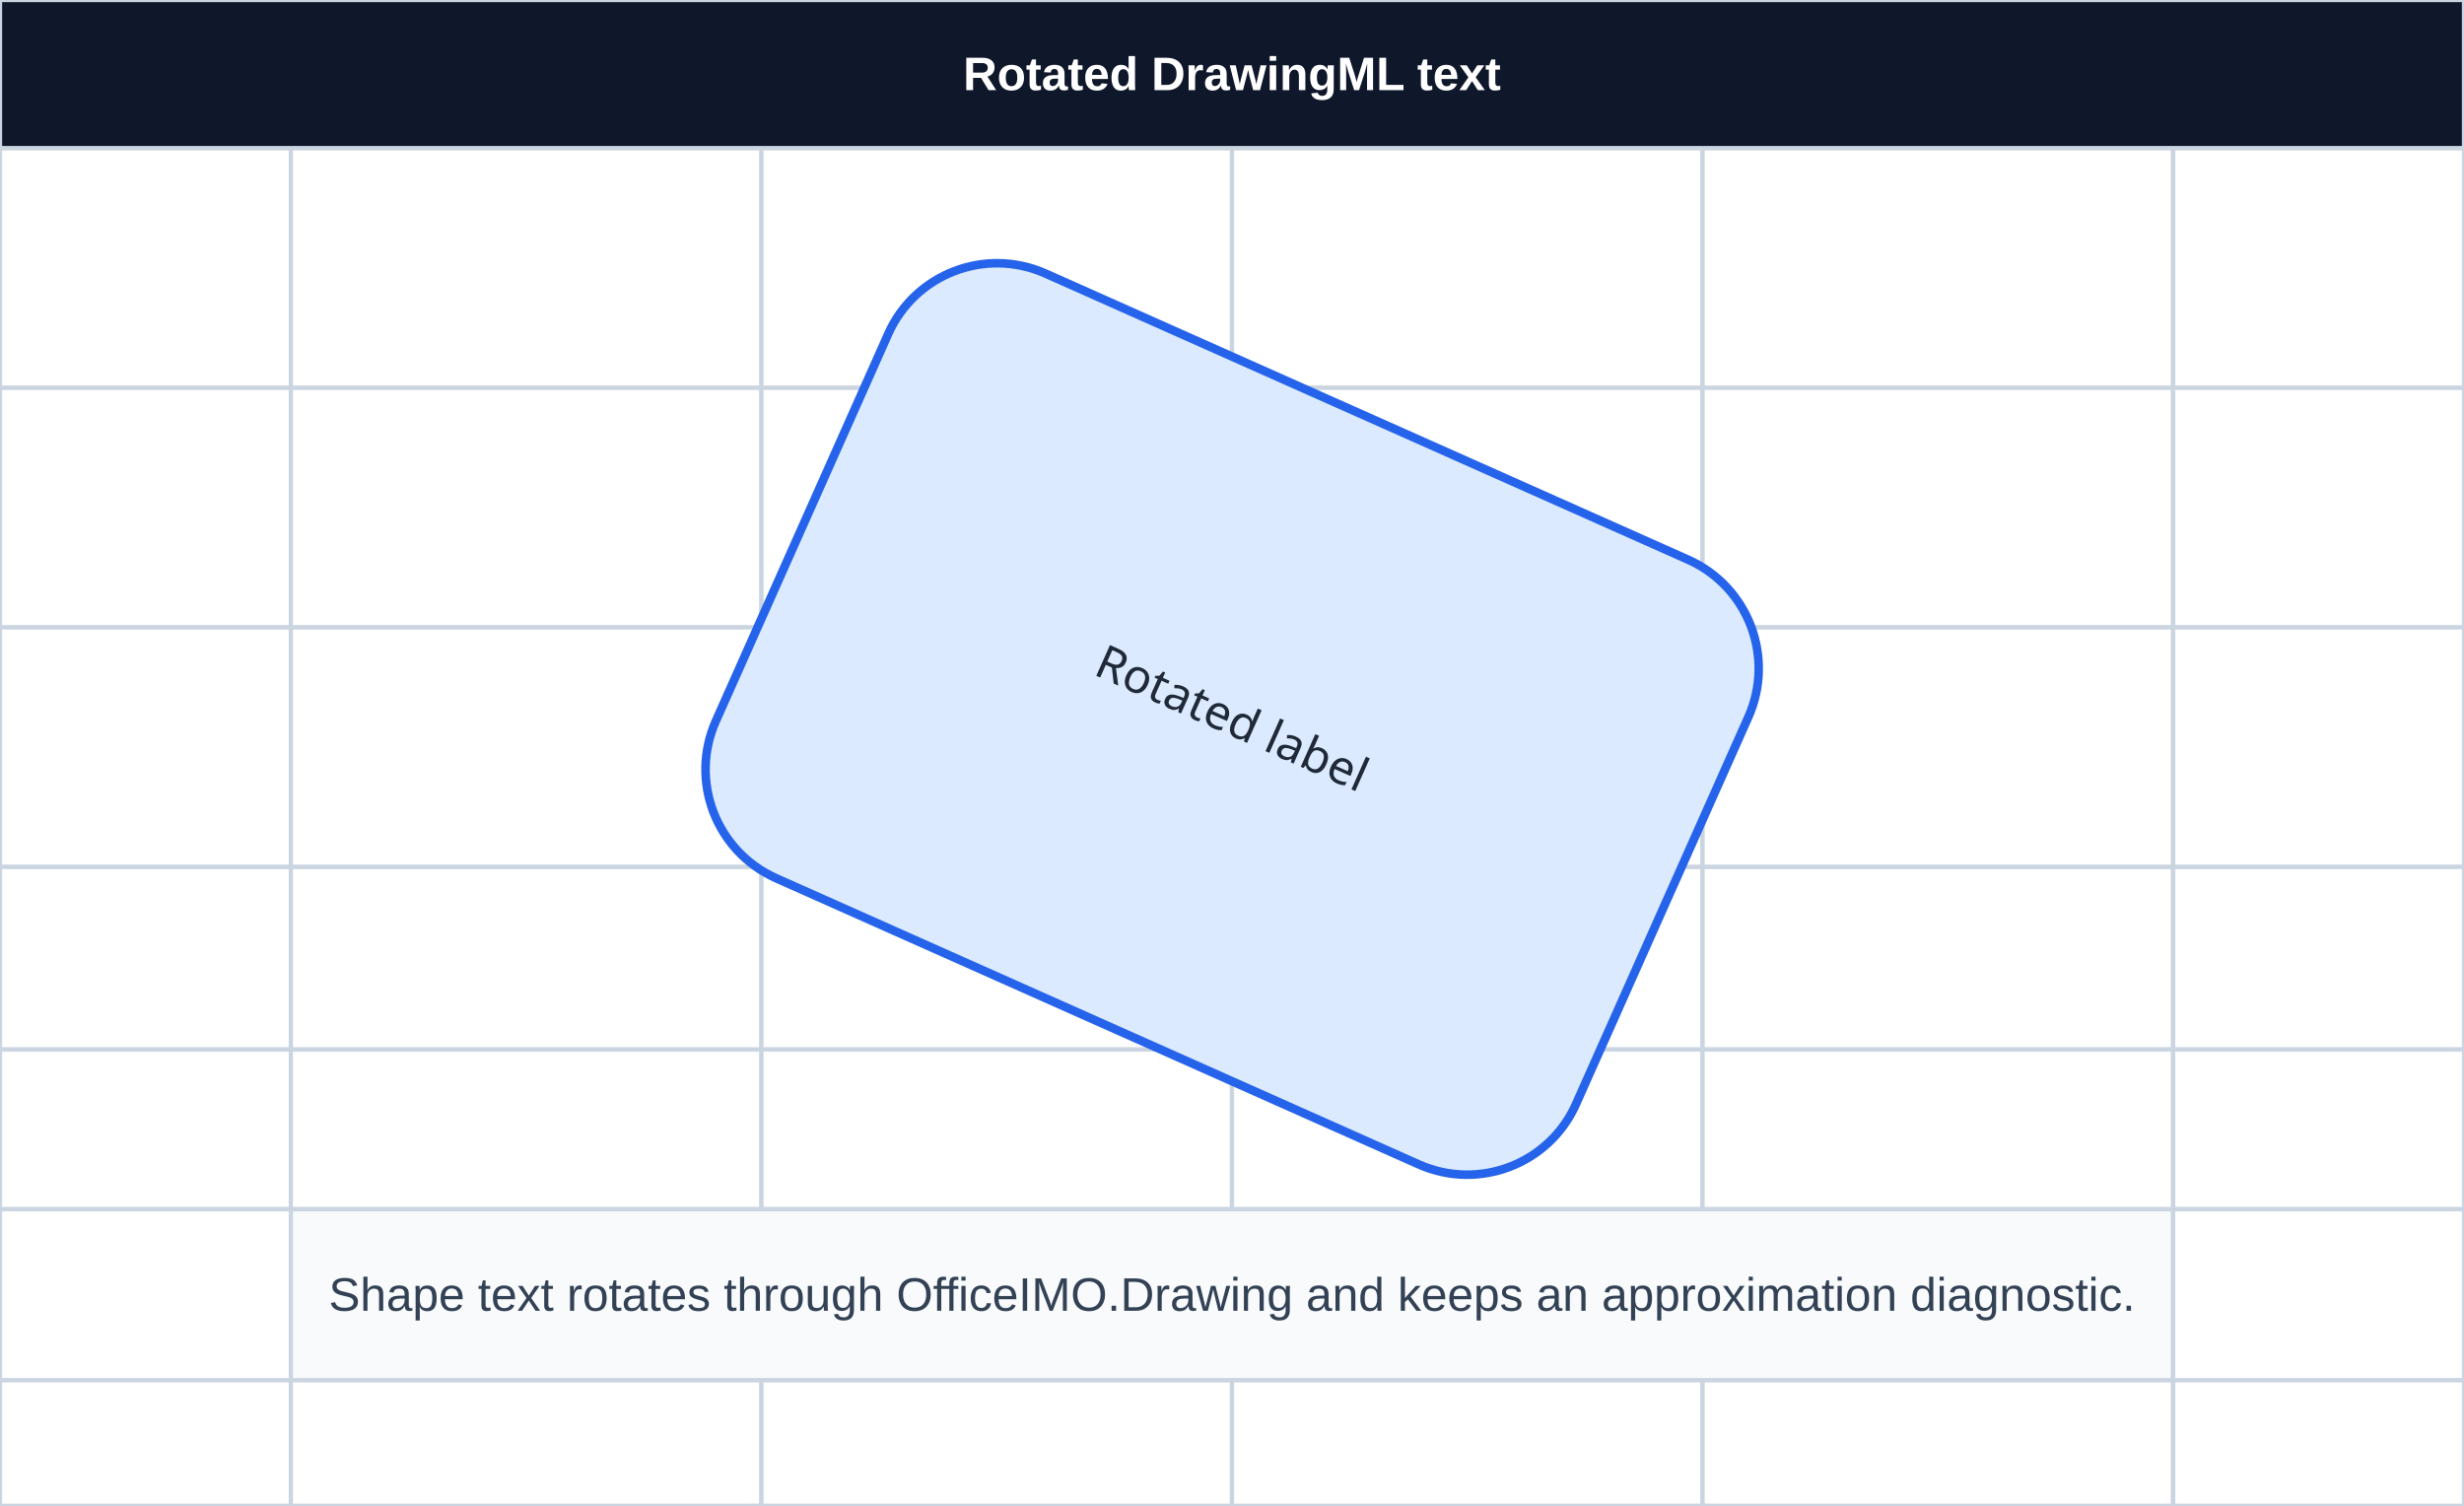
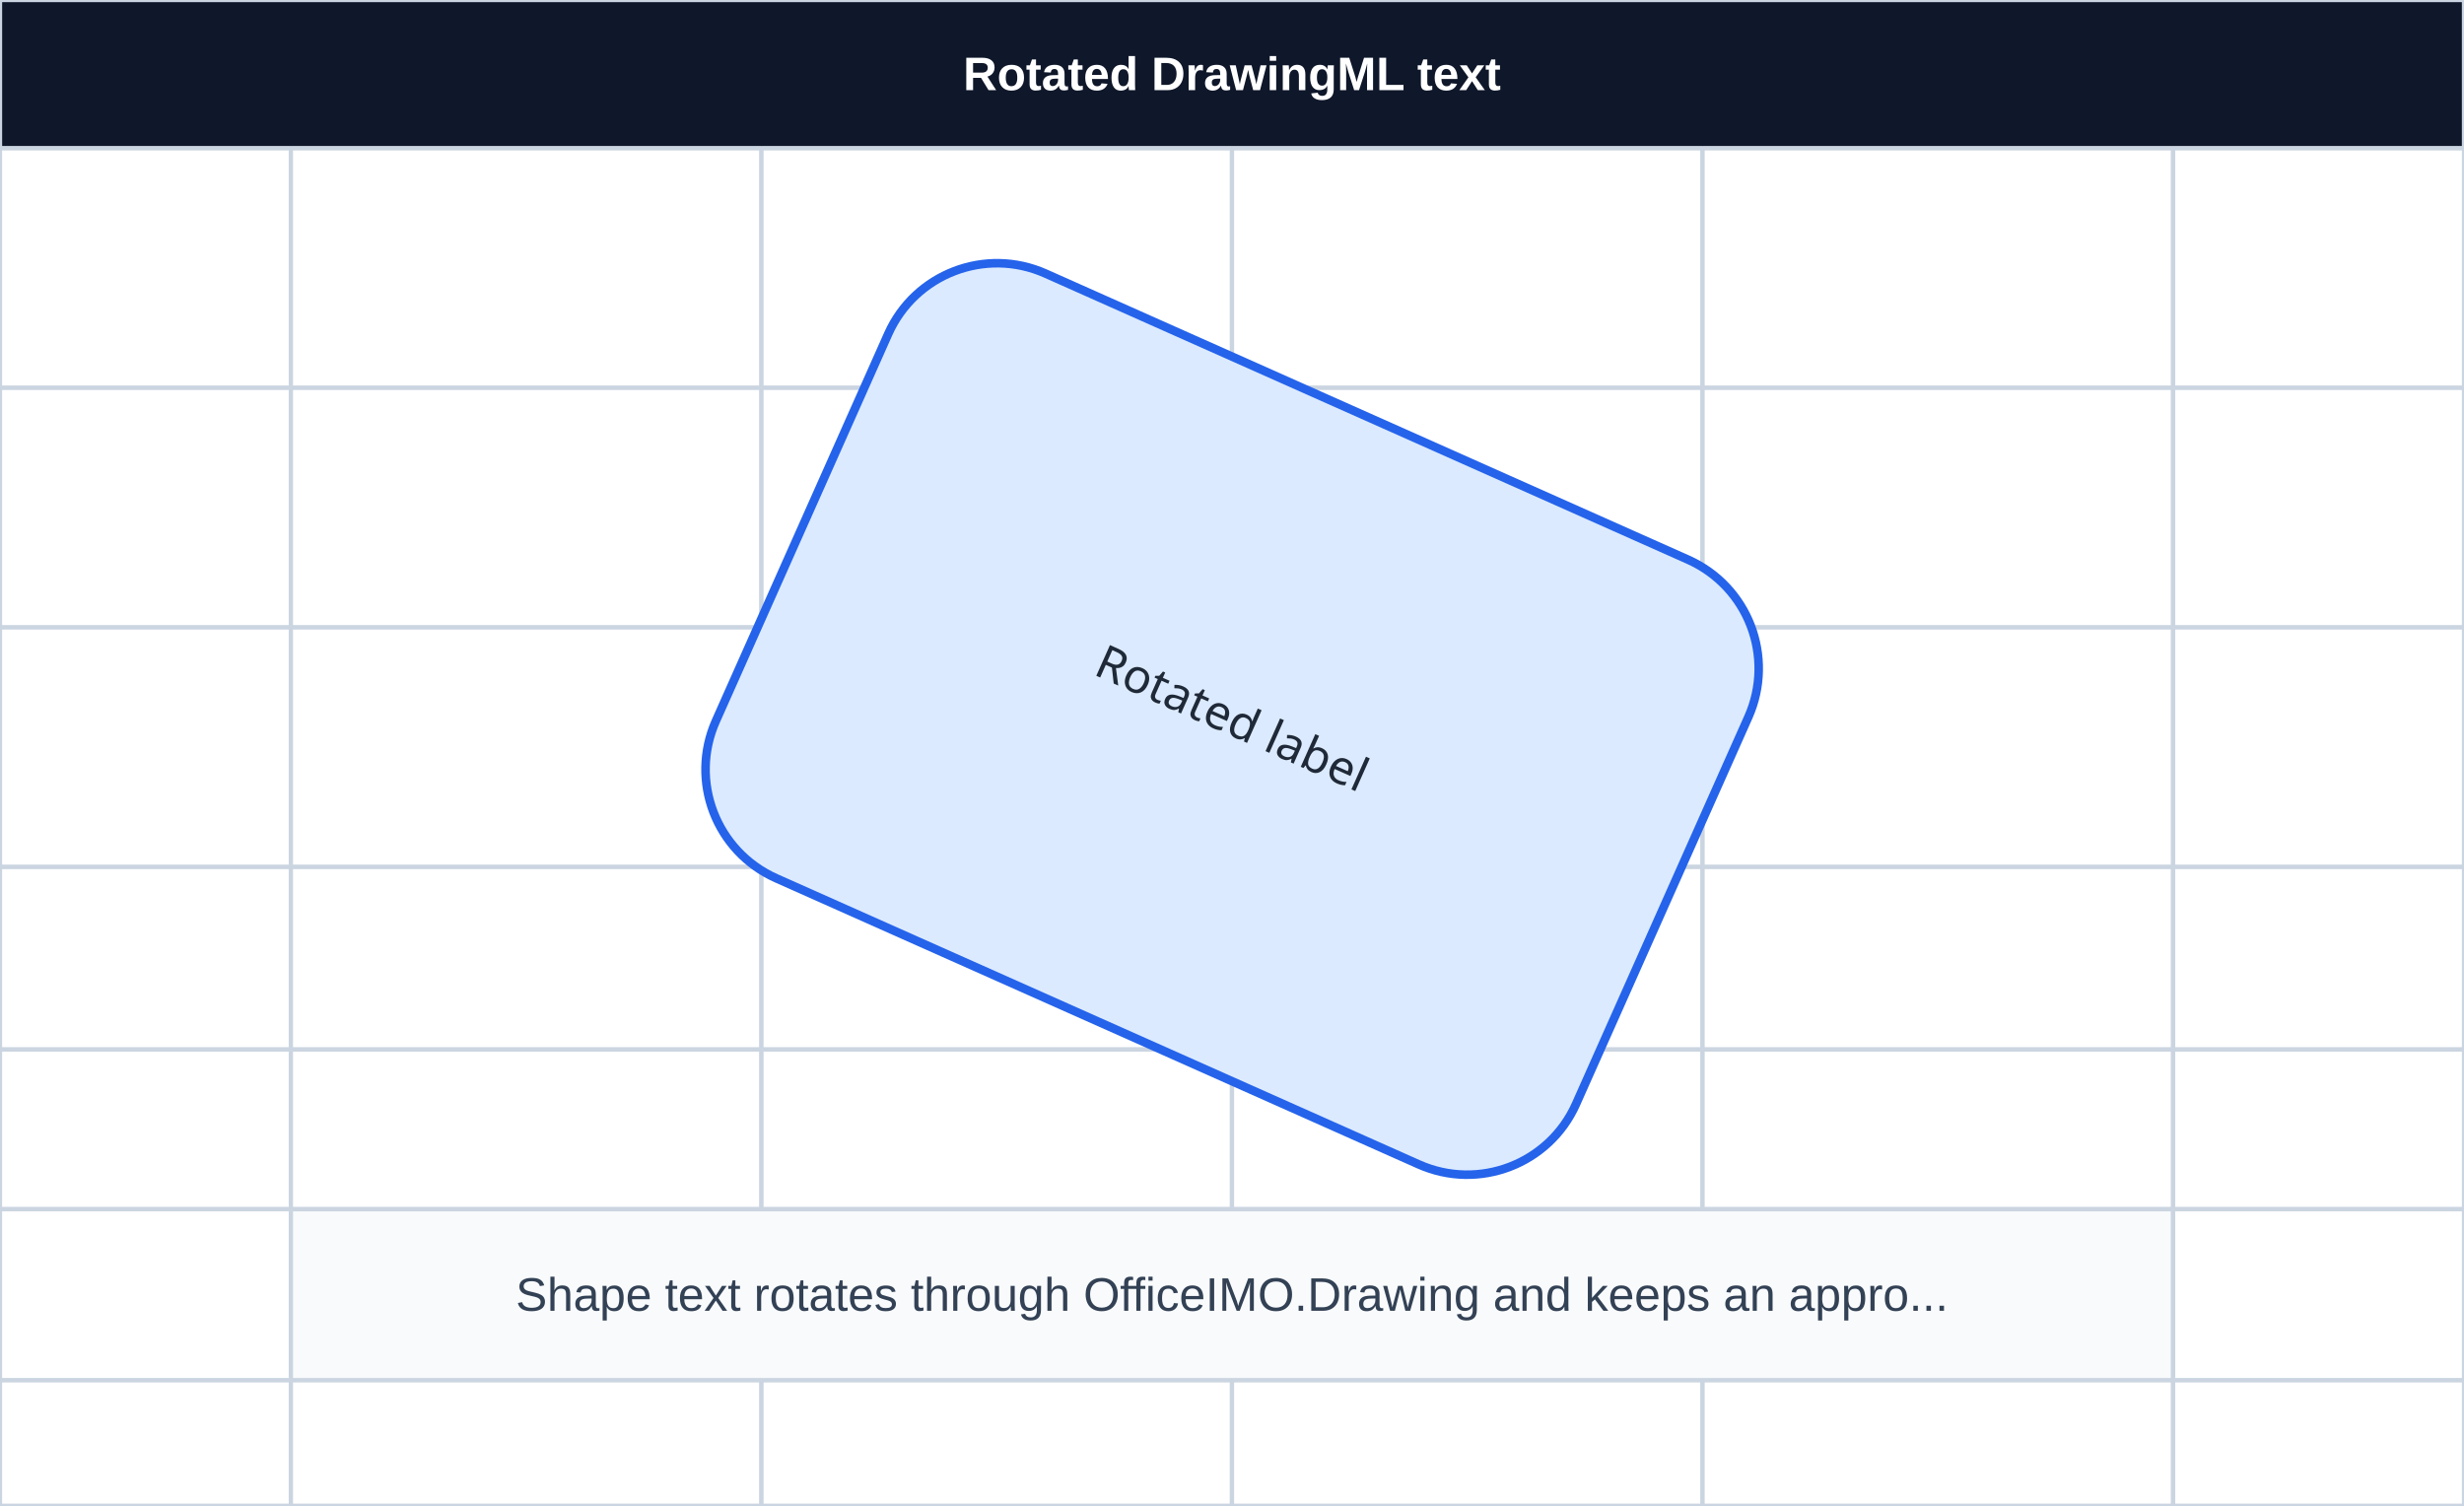
<svg xmlns="http://www.w3.org/2000/svg" width="1152" height="704" viewBox="0 0 1152 704">
  <rect x="0" y="0" width="1152" height="704" fill="#FFFFFF" />
  <rect x="0" y="0" width="1152" height="69.34" fill="#0F172A" />
  <line x1="0" y1="0" x2="1152" y2="0" stroke="#CBD5E1" stroke-width="2" />
  <line x1="1152" y1="0" x2="1152" y2="69.34" stroke="#CBD5E1" stroke-width="2" />
  <line x1="0" y1="69.34" x2="1152" y2="69.34" stroke="#CBD5E1" stroke-width="2" />
  <line x1="0" y1="0" x2="0" y2="69.34" stroke="#CBD5E1" stroke-width="2" />
  <rect x="0" y="69.34" width="136" height="112" fill="#FFFFFF" />
  <line x1="0" y1="69.34" x2="136" y2="69.34" stroke="#CBD5E1" stroke-width="2" />
  <line x1="136" y1="69.34" x2="136" y2="181.34" stroke="#CBD5E1" stroke-width="2" />
  <line x1="0" y1="181.34" x2="136" y2="181.34" stroke="#CBD5E1" stroke-width="2" />
  <line x1="0" y1="69.34" x2="0" y2="181.34" stroke="#CBD5E1" stroke-width="2" />
  <rect x="136" y="69.34" width="220" height="112" fill="#FFFFFF" />
  <line x1="136" y1="69.34" x2="356" y2="69.34" stroke="#CBD5E1" stroke-width="2" />
  <line x1="356" y1="69.34" x2="356" y2="181.34" stroke="#CBD5E1" stroke-width="2" />
  <line x1="136" y1="181.34" x2="356" y2="181.34" stroke="#CBD5E1" stroke-width="2" />
  <line x1="136" y1="69.34" x2="136" y2="181.34" stroke="#CBD5E1" stroke-width="2" />
  <rect x="356" y="69.34" width="220" height="112" fill="#FFFFFF" />
  <line x1="356" y1="69.34" x2="576" y2="69.34" stroke="#CBD5E1" stroke-width="2" />
  <line x1="576" y1="69.34" x2="576" y2="181.34" stroke="#CBD5E1" stroke-width="2" />
  <line x1="356" y1="181.34" x2="576" y2="181.34" stroke="#CBD5E1" stroke-width="2" />
  <line x1="356" y1="69.34" x2="356" y2="181.34" stroke="#CBD5E1" stroke-width="2" />
  <rect x="576" y="69.34" width="220" height="112" fill="#FFFFFF" />
  <line x1="576" y1="69.34" x2="796" y2="69.34" stroke="#CBD5E1" stroke-width="2" />
  <line x1="796" y1="69.34" x2="796" y2="181.34" stroke="#CBD5E1" stroke-width="2" />
  <line x1="576" y1="181.34" x2="796" y2="181.34" stroke="#CBD5E1" stroke-width="2" />
  <line x1="576" y1="69.34" x2="576" y2="181.34" stroke="#CBD5E1" stroke-width="2" />
  <rect x="796" y="69.34" width="220" height="112" fill="#FFFFFF" />
  <line x1="796" y1="69.34" x2="1016" y2="69.34" stroke="#CBD5E1" stroke-width="2" />
  <line x1="1016" y1="69.34" x2="1016" y2="181.34" stroke="#CBD5E1" stroke-width="2" />
  <line x1="796" y1="181.34" x2="1016" y2="181.34" stroke="#CBD5E1" stroke-width="2" />
  <line x1="796" y1="69.34" x2="796" y2="181.34" stroke="#CBD5E1" stroke-width="2" />
  <rect x="1016" y="69.34" width="136" height="112" fill="#FFFFFF" />
  <line x1="1016" y1="69.34" x2="1152" y2="69.34" stroke="#CBD5E1" stroke-width="2" />
  <line x1="1152" y1="69.34" x2="1152" y2="181.34" stroke="#CBD5E1" stroke-width="2" />
  <line x1="1016" y1="181.34" x2="1152" y2="181.34" stroke="#CBD5E1" stroke-width="2" />
  <line x1="1016" y1="69.34" x2="1016" y2="181.34" stroke="#CBD5E1" stroke-width="2" />
  <rect x="0" y="181.34" width="136" height="112" fill="#FFFFFF" />
  <line x1="0" y1="181.34" x2="136" y2="181.34" stroke="#CBD5E1" stroke-width="2" />
  <line x1="136" y1="181.34" x2="136" y2="293.34" stroke="#CBD5E1" stroke-width="2" />
  <line x1="0" y1="293.34" x2="136" y2="293.34" stroke="#CBD5E1" stroke-width="2" />
  <line x1="0" y1="181.34" x2="0" y2="293.34" stroke="#CBD5E1" stroke-width="2" />
  <rect x="136" y="181.34" width="220" height="112" fill="#FFFFFF" />
  <line x1="136" y1="181.34" x2="356" y2="181.34" stroke="#CBD5E1" stroke-width="2" />
  <line x1="356" y1="181.34" x2="356" y2="293.34" stroke="#CBD5E1" stroke-width="2" />
  <line x1="136" y1="293.34" x2="356" y2="293.34" stroke="#CBD5E1" stroke-width="2" />
  <line x1="136" y1="181.34" x2="136" y2="293.34" stroke="#CBD5E1" stroke-width="2" />
  <rect x="356" y="181.34" width="220" height="112" fill="#FFFFFF" />
  <line x1="356" y1="181.34" x2="576" y2="181.34" stroke="#CBD5E1" stroke-width="2" />
  <line x1="576" y1="181.34" x2="576" y2="293.34" stroke="#CBD5E1" stroke-width="2" />
  <line x1="356" y1="293.34" x2="576" y2="293.34" stroke="#CBD5E1" stroke-width="2" />
  <line x1="356" y1="181.34" x2="356" y2="293.34" stroke="#CBD5E1" stroke-width="2" />
  <rect x="576" y="181.34" width="220" height="112" fill="#FFFFFF" />
  <line x1="576" y1="181.34" x2="796" y2="181.34" stroke="#CBD5E1" stroke-width="2" />
  <line x1="796" y1="181.34" x2="796" y2="293.34" stroke="#CBD5E1" stroke-width="2" />
  <line x1="576" y1="293.34" x2="796" y2="293.34" stroke="#CBD5E1" stroke-width="2" />
  <line x1="576" y1="181.34" x2="576" y2="293.34" stroke="#CBD5E1" stroke-width="2" />
  <rect x="796" y="181.34" width="220" height="112" fill="#FFFFFF" />
  <line x1="796" y1="181.34" x2="1016" y2="181.34" stroke="#CBD5E1" stroke-width="2" />
  <line x1="1016" y1="181.34" x2="1016" y2="293.34" stroke="#CBD5E1" stroke-width="2" />
  <line x1="796" y1="293.34" x2="1016" y2="293.34" stroke="#CBD5E1" stroke-width="2" />
  <line x1="796" y1="181.34" x2="796" y2="293.34" stroke="#CBD5E1" stroke-width="2" />
  <rect x="1016" y="181.34" width="136" height="112" fill="#FFFFFF" />
  <line x1="1016" y1="181.34" x2="1152" y2="181.34" stroke="#CBD5E1" stroke-width="2" />
  <line x1="1152" y1="181.34" x2="1152" y2="293.34" stroke="#CBD5E1" stroke-width="2" />
  <line x1="1016" y1="293.34" x2="1152" y2="293.34" stroke="#CBD5E1" stroke-width="2" />
  <line x1="1016" y1="181.34" x2="1016" y2="293.34" stroke="#CBD5E1" stroke-width="2" />
  <rect x="0" y="293.34" width="136" height="112" fill="#FFFFFF" />
  <line x1="0" y1="293.34" x2="136" y2="293.34" stroke="#CBD5E1" stroke-width="2" />
  <line x1="136" y1="293.34" x2="136" y2="405.34" stroke="#CBD5E1" stroke-width="2" />
  <line x1="0" y1="405.34" x2="136" y2="405.34" stroke="#CBD5E1" stroke-width="2" />
  <line x1="0" y1="293.34" x2="0" y2="405.34" stroke="#CBD5E1" stroke-width="2" />
  <rect x="136" y="293.34" width="220" height="112" fill="#FFFFFF" />
  <line x1="136" y1="293.34" x2="356" y2="293.34" stroke="#CBD5E1" stroke-width="2" />
  <line x1="356" y1="293.34" x2="356" y2="405.34" stroke="#CBD5E1" stroke-width="2" />
  <line x1="136" y1="405.34" x2="356" y2="405.34" stroke="#CBD5E1" stroke-width="2" />
  <line x1="136" y1="293.34" x2="136" y2="405.34" stroke="#CBD5E1" stroke-width="2" />
  <rect x="356" y="293.34" width="220" height="112" fill="#FFFFFF" />
  <line x1="356" y1="293.34" x2="576" y2="293.34" stroke="#CBD5E1" stroke-width="2" />
  <line x1="576" y1="293.34" x2="576" y2="405.34" stroke="#CBD5E1" stroke-width="2" />
  <line x1="356" y1="405.34" x2="576" y2="405.34" stroke="#CBD5E1" stroke-width="2" />
  <line x1="356" y1="293.34" x2="356" y2="405.34" stroke="#CBD5E1" stroke-width="2" />
  <rect x="576" y="293.34" width="220" height="112" fill="#FFFFFF" />
  <line x1="576" y1="293.34" x2="796" y2="293.34" stroke="#CBD5E1" stroke-width="2" />
  <line x1="796" y1="293.34" x2="796" y2="405.34" stroke="#CBD5E1" stroke-width="2" />
  <line x1="576" y1="405.34" x2="796" y2="405.34" stroke="#CBD5E1" stroke-width="2" />
  <line x1="576" y1="293.34" x2="576" y2="405.34" stroke="#CBD5E1" stroke-width="2" />
  <rect x="796" y="293.34" width="220" height="112" fill="#FFFFFF" />
  <line x1="796" y1="293.34" x2="1016" y2="293.34" stroke="#CBD5E1" stroke-width="2" />
  <line x1="1016" y1="293.34" x2="1016" y2="405.34" stroke="#CBD5E1" stroke-width="2" />
  <line x1="796" y1="405.34" x2="1016" y2="405.34" stroke="#CBD5E1" stroke-width="2" />
  <line x1="796" y1="293.34" x2="796" y2="405.34" stroke="#CBD5E1" stroke-width="2" />
  <rect x="1016" y="293.34" width="136" height="112" fill="#FFFFFF" />
  <line x1="1016" y1="293.34" x2="1152" y2="293.34" stroke="#CBD5E1" stroke-width="2" />
  <line x1="1152" y1="293.34" x2="1152" y2="405.34" stroke="#CBD5E1" stroke-width="2" />
  <line x1="1016" y1="405.34" x2="1152" y2="405.34" stroke="#CBD5E1" stroke-width="2" />
  <line x1="1016" y1="293.34" x2="1016" y2="405.34" stroke="#CBD5E1" stroke-width="2" />
  <rect x="0" y="405.34" width="136" height="85.34" fill="#FFFFFF" />
  <line x1="0" y1="405.34" x2="136" y2="405.34" stroke="#CBD5E1" stroke-width="2" />
  <line x1="136" y1="405.34" x2="136" y2="490.68" stroke="#CBD5E1" stroke-width="2" />
  <line x1="0" y1="490.68" x2="136" y2="490.68" stroke="#CBD5E1" stroke-width="2" />
  <line x1="0" y1="405.34" x2="0" y2="490.68" stroke="#CBD5E1" stroke-width="2" />
  <rect x="136" y="405.34" width="220" height="85.34" fill="#FFFFFF" />
  <line x1="136" y1="405.34" x2="356" y2="405.34" stroke="#CBD5E1" stroke-width="2" />
  <line x1="356" y1="405.34" x2="356" y2="490.68" stroke="#CBD5E1" stroke-width="2" />
  <line x1="136" y1="490.68" x2="356" y2="490.68" stroke="#CBD5E1" stroke-width="2" />
  <line x1="136" y1="405.34" x2="136" y2="490.68" stroke="#CBD5E1" stroke-width="2" />
  <rect x="356" y="405.34" width="220" height="85.34" fill="#FFFFFF" />
  <line x1="356" y1="405.34" x2="576" y2="405.34" stroke="#CBD5E1" stroke-width="2" />
  <line x1="576" y1="405.34" x2="576" y2="490.68" stroke="#CBD5E1" stroke-width="2" />
  <line x1="356" y1="490.68" x2="576" y2="490.68" stroke="#CBD5E1" stroke-width="2" />
  <line x1="356" y1="405.34" x2="356" y2="490.68" stroke="#CBD5E1" stroke-width="2" />
  <rect x="576" y="405.34" width="220" height="85.34" fill="#FFFFFF" />
  <line x1="576" y1="405.34" x2="796" y2="405.34" stroke="#CBD5E1" stroke-width="2" />
  <line x1="796" y1="405.34" x2="796" y2="490.68" stroke="#CBD5E1" stroke-width="2" />
  <line x1="576" y1="490.68" x2="796" y2="490.68" stroke="#CBD5E1" stroke-width="2" />
  <line x1="576" y1="405.34" x2="576" y2="490.68" stroke="#CBD5E1" stroke-width="2" />
  <rect x="796" y="405.34" width="220" height="85.34" fill="#FFFFFF" />
  <line x1="796" y1="405.34" x2="1016" y2="405.34" stroke="#CBD5E1" stroke-width="2" />
  <line x1="1016" y1="405.34" x2="1016" y2="490.68" stroke="#CBD5E1" stroke-width="2" />
  <line x1="796" y1="490.68" x2="1016" y2="490.68" stroke="#CBD5E1" stroke-width="2" />
  <line x1="796" y1="405.34" x2="796" y2="490.68" stroke="#CBD5E1" stroke-width="2" />
  <rect x="1016" y="405.34" width="136" height="85.34" fill="#FFFFFF" />
  <line x1="1016" y1="405.34" x2="1152" y2="405.34" stroke="#CBD5E1" stroke-width="2" />
  <line x1="1152" y1="405.34" x2="1152" y2="490.68" stroke="#CBD5E1" stroke-width="2" />
  <line x1="1016" y1="490.68" x2="1152" y2="490.68" stroke="#CBD5E1" stroke-width="2" />
  <line x1="1016" y1="405.34" x2="1016" y2="490.68" stroke="#CBD5E1" stroke-width="2" />
  <rect x="0" y="490.68" width="136" height="74.66" fill="#FFFFFF" />
  <line x1="0" y1="490.68" x2="136" y2="490.68" stroke="#CBD5E1" stroke-width="2" />
  <line x1="136" y1="490.68" x2="136" y2="565.34" stroke="#CBD5E1" stroke-width="2" />
  <line x1="0" y1="565.34" x2="136" y2="565.34" stroke="#CBD5E1" stroke-width="2" />
  <line x1="0" y1="490.68" x2="0" y2="565.34" stroke="#CBD5E1" stroke-width="2" />
  <rect x="136" y="490.68" width="220" height="74.66" fill="#FFFFFF" />
  <line x1="136" y1="490.68" x2="356" y2="490.68" stroke="#CBD5E1" stroke-width="2" />
  <line x1="356" y1="490.68" x2="356" y2="565.34" stroke="#CBD5E1" stroke-width="2" />
  <line x1="136" y1="565.34" x2="356" y2="565.34" stroke="#CBD5E1" stroke-width="2" />
  <line x1="136" y1="490.68" x2="136" y2="565.34" stroke="#CBD5E1" stroke-width="2" />
  <rect x="356" y="490.68" width="220" height="74.66" fill="#FFFFFF" />
  <line x1="356" y1="490.68" x2="576" y2="490.68" stroke="#CBD5E1" stroke-width="2" />
  <line x1="576" y1="490.68" x2="576" y2="565.34" stroke="#CBD5E1" stroke-width="2" />
  <line x1="356" y1="565.34" x2="576" y2="565.34" stroke="#CBD5E1" stroke-width="2" />
  <line x1="356" y1="490.68" x2="356" y2="565.34" stroke="#CBD5E1" stroke-width="2" />
  <rect x="576" y="490.68" width="220" height="74.66" fill="#FFFFFF" />
  <line x1="576" y1="490.68" x2="796" y2="490.68" stroke="#CBD5E1" stroke-width="2" />
  <line x1="796" y1="490.68" x2="796" y2="565.34" stroke="#CBD5E1" stroke-width="2" />
  <line x1="576" y1="565.34" x2="796" y2="565.34" stroke="#CBD5E1" stroke-width="2" />
  <line x1="576" y1="490.68" x2="576" y2="565.34" stroke="#CBD5E1" stroke-width="2" />
  <rect x="796" y="490.68" width="220" height="74.66" fill="#FFFFFF" />
  <line x1="796" y1="490.68" x2="1016" y2="490.68" stroke="#CBD5E1" stroke-width="2" />
  <line x1="1016" y1="490.68" x2="1016" y2="565.34" stroke="#CBD5E1" stroke-width="2" />
  <line x1="796" y1="565.34" x2="1016" y2="565.34" stroke="#CBD5E1" stroke-width="2" />
  <line x1="796" y1="490.68" x2="796" y2="565.34" stroke="#CBD5E1" stroke-width="2" />
  <rect x="1016" y="490.68" width="136" height="74.66" fill="#FFFFFF" />
  <line x1="1016" y1="490.68" x2="1152" y2="490.68" stroke="#CBD5E1" stroke-width="2" />
  <line x1="1152" y1="490.68" x2="1152" y2="565.34" stroke="#CBD5E1" stroke-width="2" />
  <line x1="1016" y1="565.34" x2="1152" y2="565.34" stroke="#CBD5E1" stroke-width="2" />
  <line x1="1016" y1="490.68" x2="1016" y2="565.34" stroke="#CBD5E1" stroke-width="2" />
  <rect x="0" y="565.34" width="136" height="80" fill="#FFFFFF" />
  <line x1="0" y1="565.34" x2="136" y2="565.34" stroke="#CBD5E1" stroke-width="2" />
  <line x1="136" y1="565.34" x2="136" y2="645.34" stroke="#CBD5E1" stroke-width="2" />
  <line x1="0" y1="645.34" x2="136" y2="645.34" stroke="#CBD5E1" stroke-width="2" />
  <line x1="0" y1="565.34" x2="0" y2="645.34" stroke="#CBD5E1" stroke-width="2" />
  <rect x="136" y="565.34" width="880" height="80" fill="#F8FAFC" />
  <line x1="136" y1="565.34" x2="1016" y2="565.34" stroke="#CBD5E1" stroke-width="2" />
  <line x1="1016" y1="565.34" x2="1016" y2="645.34" stroke="#CBD5E1" stroke-width="2" />
  <line x1="136" y1="645.34" x2="1016" y2="645.34" stroke="#CBD5E1" stroke-width="2" />
  <line x1="136" y1="565.34" x2="136" y2="645.34" stroke="#CBD5E1" stroke-width="2" />
  <rect x="1016" y="565.34" width="136" height="80" fill="#FFFFFF" />
  <line x1="1016" y1="565.34" x2="1152" y2="565.34" stroke="#CBD5E1" stroke-width="2" />
  <line x1="1152" y1="565.34" x2="1152" y2="645.34" stroke="#CBD5E1" stroke-width="2" />
  <line x1="1016" y1="645.34" x2="1152" y2="645.34" stroke="#CBD5E1" stroke-width="2" />
  <line x1="1016" y1="565.34" x2="1016" y2="645.34" stroke="#CBD5E1" stroke-width="2" />
  <rect x="0" y="645.34" width="136" height="58.66" fill="#FFFFFF" />
  <line x1="0" y1="645.34" x2="136" y2="645.34" stroke="#CBD5E1" stroke-width="2" />
  <line x1="136" y1="645.34" x2="136" y2="704" stroke="#CBD5E1" stroke-width="2" />
  <line x1="0" y1="704" x2="136" y2="704" stroke="#CBD5E1" stroke-width="2" />
  <line x1="0" y1="645.34" x2="0" y2="704" stroke="#CBD5E1" stroke-width="2" />
  <rect x="136" y="645.34" width="220" height="58.66" fill="#FFFFFF" />
  <line x1="136" y1="645.34" x2="356" y2="645.34" stroke="#CBD5E1" stroke-width="2" />
  <line x1="356" y1="645.34" x2="356" y2="704" stroke="#CBD5E1" stroke-width="2" />
  <line x1="136" y1="704" x2="356" y2="704" stroke="#CBD5E1" stroke-width="2" />
  <line x1="136" y1="645.34" x2="136" y2="704" stroke="#CBD5E1" stroke-width="2" />
  <rect x="356" y="645.34" width="220" height="58.66" fill="#FFFFFF" />
  <line x1="356" y1="645.34" x2="576" y2="645.34" stroke="#CBD5E1" stroke-width="2" />
  <line x1="576" y1="645.34" x2="576" y2="704" stroke="#CBD5E1" stroke-width="2" />
  <line x1="356" y1="704" x2="576" y2="704" stroke="#CBD5E1" stroke-width="2" />
  <line x1="356" y1="645.34" x2="356" y2="704" stroke="#CBD5E1" stroke-width="2" />
  <rect x="576" y="645.34" width="220" height="58.66" fill="#FFFFFF" />
  <line x1="576" y1="645.34" x2="796" y2="645.34" stroke="#CBD5E1" stroke-width="2" />
  <line x1="796" y1="645.34" x2="796" y2="704" stroke="#CBD5E1" stroke-width="2" />
  <line x1="576" y1="704" x2="796" y2="704" stroke="#CBD5E1" stroke-width="2" />
  <line x1="576" y1="645.34" x2="576" y2="704" stroke="#CBD5E1" stroke-width="2" />
  <rect x="796" y="645.34" width="220" height="58.66" fill="#FFFFFF" />
  <line x1="796" y1="645.34" x2="1016" y2="645.34" stroke="#CBD5E1" stroke-width="2" />
  <line x1="1016" y1="645.34" x2="1016" y2="704" stroke="#CBD5E1" stroke-width="2" />
  <line x1="796" y1="704" x2="1016" y2="704" stroke="#CBD5E1" stroke-width="2" />
  <line x1="796" y1="645.34" x2="796" y2="704" stroke="#CBD5E1" stroke-width="2" />
  <rect x="1016" y="645.34" width="136" height="58.66" fill="#FFFFFF" />
  <line x1="1016" y1="645.34" x2="1152" y2="645.34" stroke="#CBD5E1" stroke-width="2" />
  <line x1="1152" y1="645.34" x2="1152" y2="704" stroke="#CBD5E1" stroke-width="2" />
  <line x1="1016" y1="704" x2="1152" y2="704" stroke="#CBD5E1" stroke-width="2" />
  <line x1="1016" y1="645.34" x2="1016" y2="704" stroke="#CBD5E1" stroke-width="2" />
  <clipPath id="xl-text-1-1">
    <rect x="0" y="0" width="1152" height="69.34" />
  </clipPath>
  <g clip-path="url(#xl-text-1-1)">
    <text x="576" y="42.15" fill="#FFFFFF" font-family="Calibri, Arial, sans-serif" font-size="22" text-anchor="middle" font-weight="700">Rotated DrawingML text</text>
  </g>
  <clipPath id="xl-text-7-2">
    <rect x="136" y="565.34" width="880" height="80" />
  </clipPath>
  <g clip-path="url(#xl-text-7-2)">
-     <text x="576" y="612.82" fill="#334155" font-family="Calibri, Arial, sans-serif" font-size="22" text-anchor="middle">Shape text rotates through OfficeIMO.Drawing and keeps an approximation diagnostic.</text>
+     <text x="576" y="612.82" fill="#334155" font-family="Calibri, Arial, sans-serif" font-size="22" text-anchor="middle">Shape text rotates through OfficeIMO.Drawing and keeps an appro...</text>
  </g>
  <svg x="308.11" y="101.23" width="535.78" height="469.56" viewBox="0 0 535.78 469.56">
    <rect x="0" y="0" width="440" height="309.34" rx="55.681" ry="55.681" fill="#DBEAFE" stroke="#2563EB" stroke-width="4" transform="matrix(0.914 0.407 -0.407 0.914 129.82 4)" />
    <text x="267.89" y="242.26" fill="#1F2937" font-family="Calibri" font-size="22" text-anchor="middle" transform="rotate(24 267.89 234.78)">Rotated label</text>
  </svg>
</svg>
